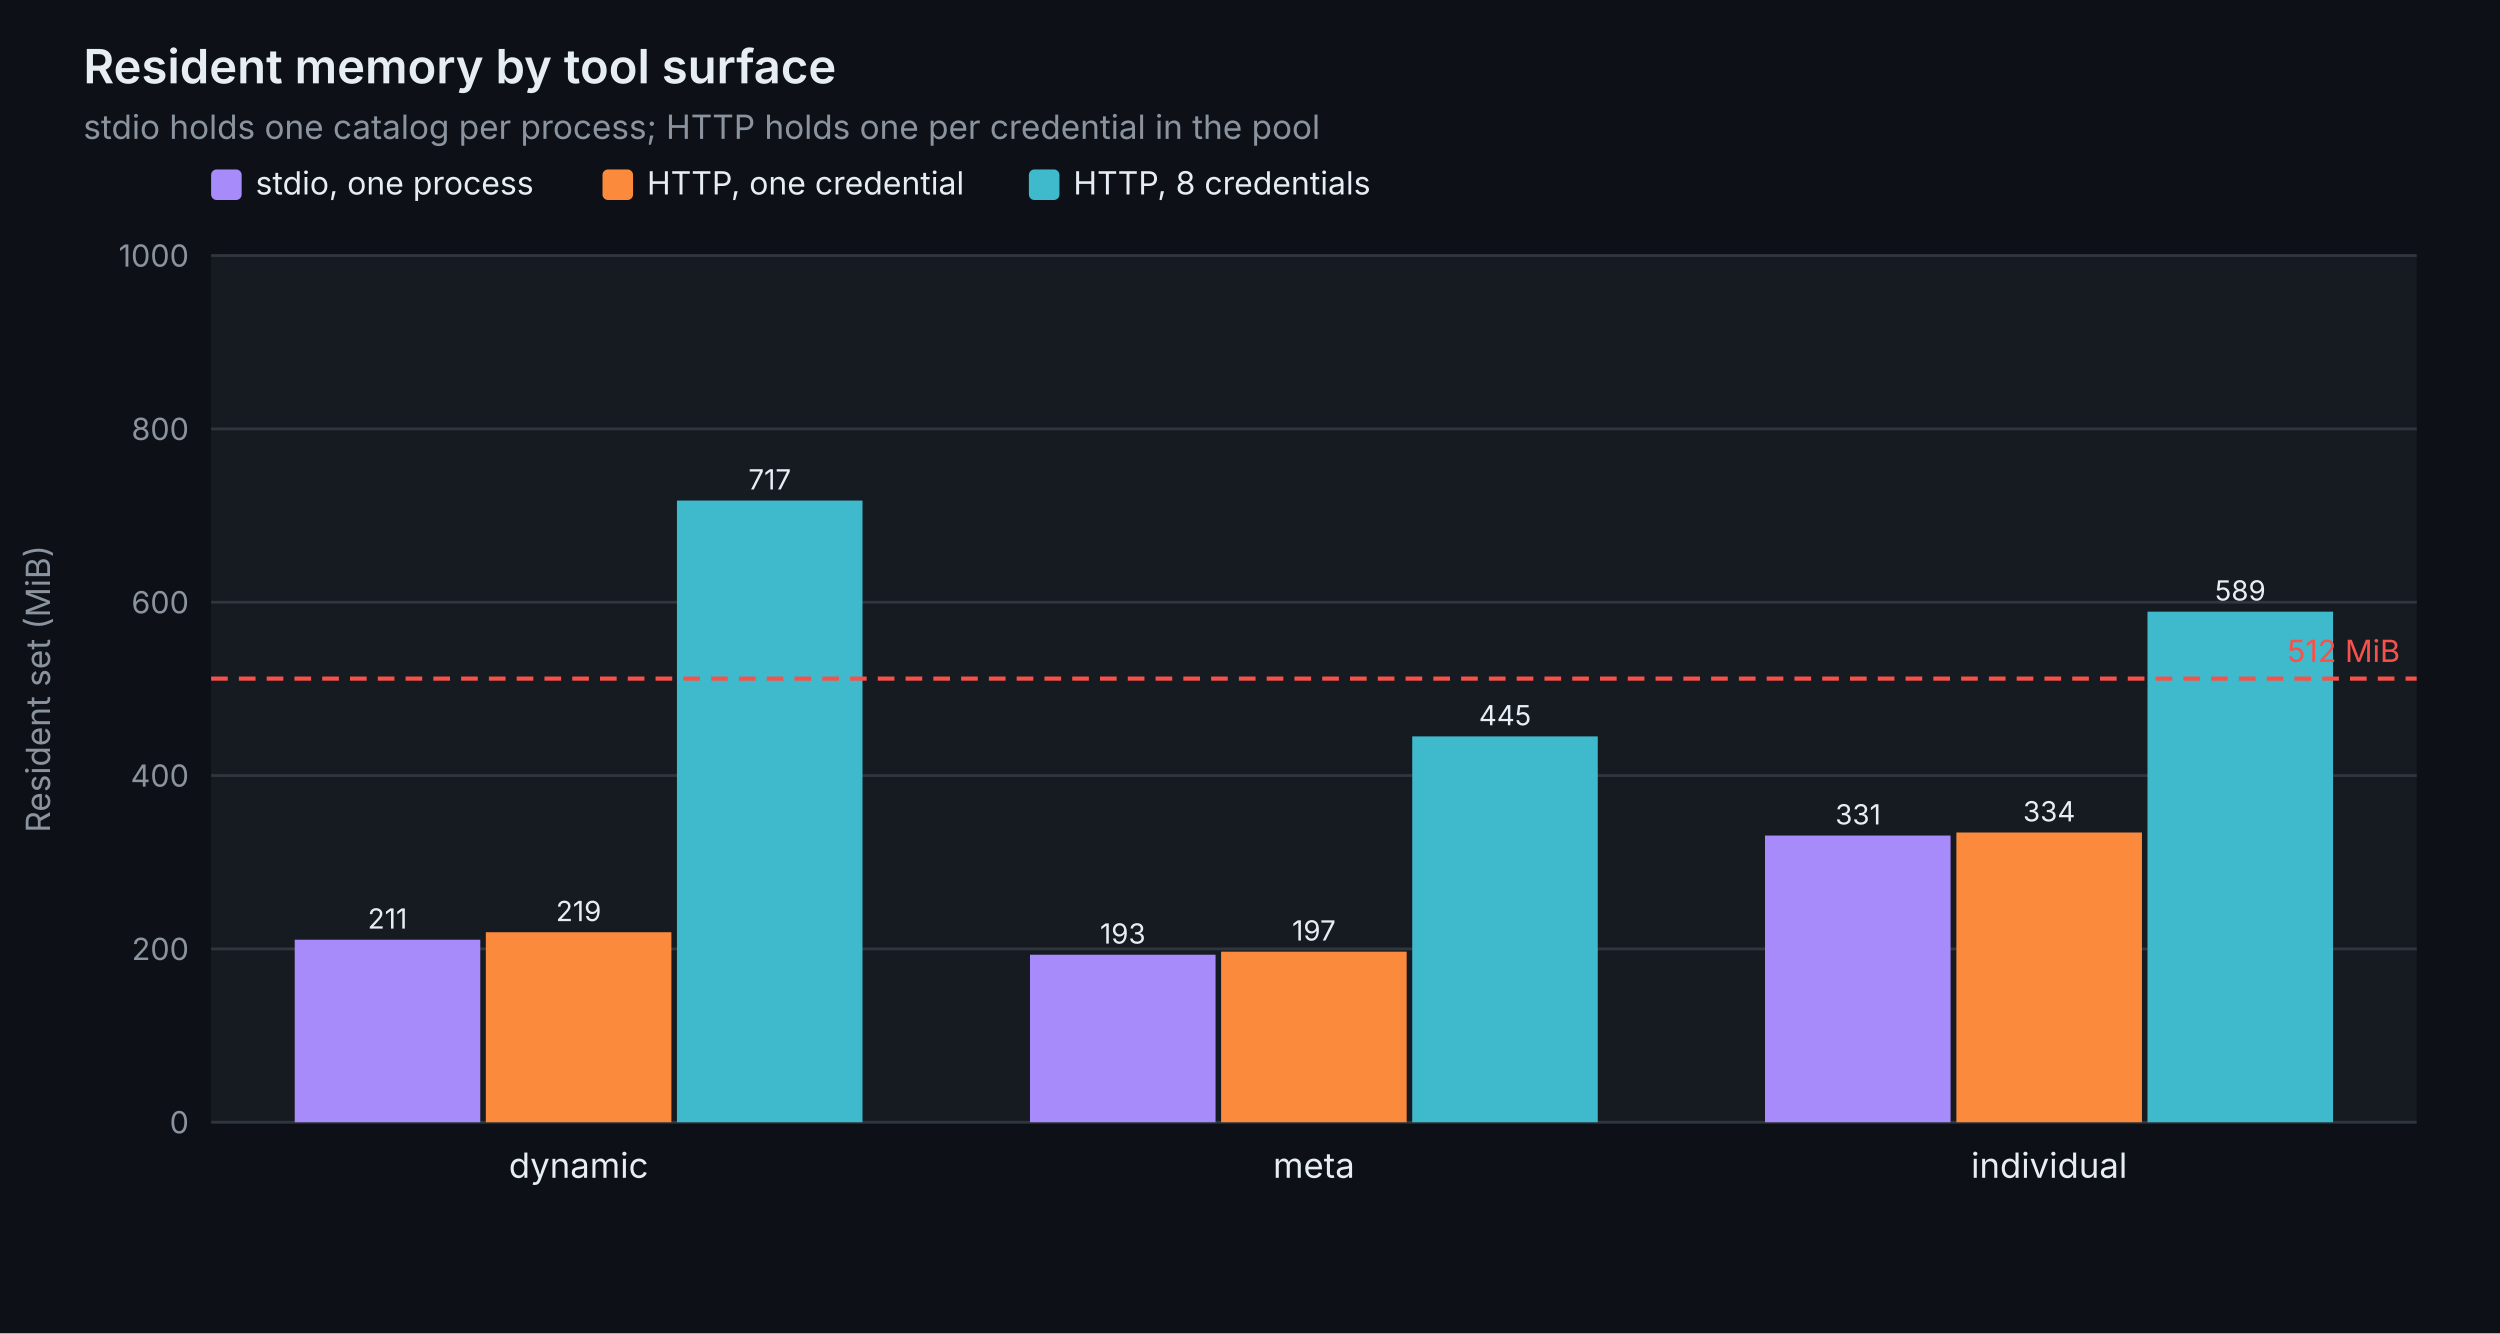
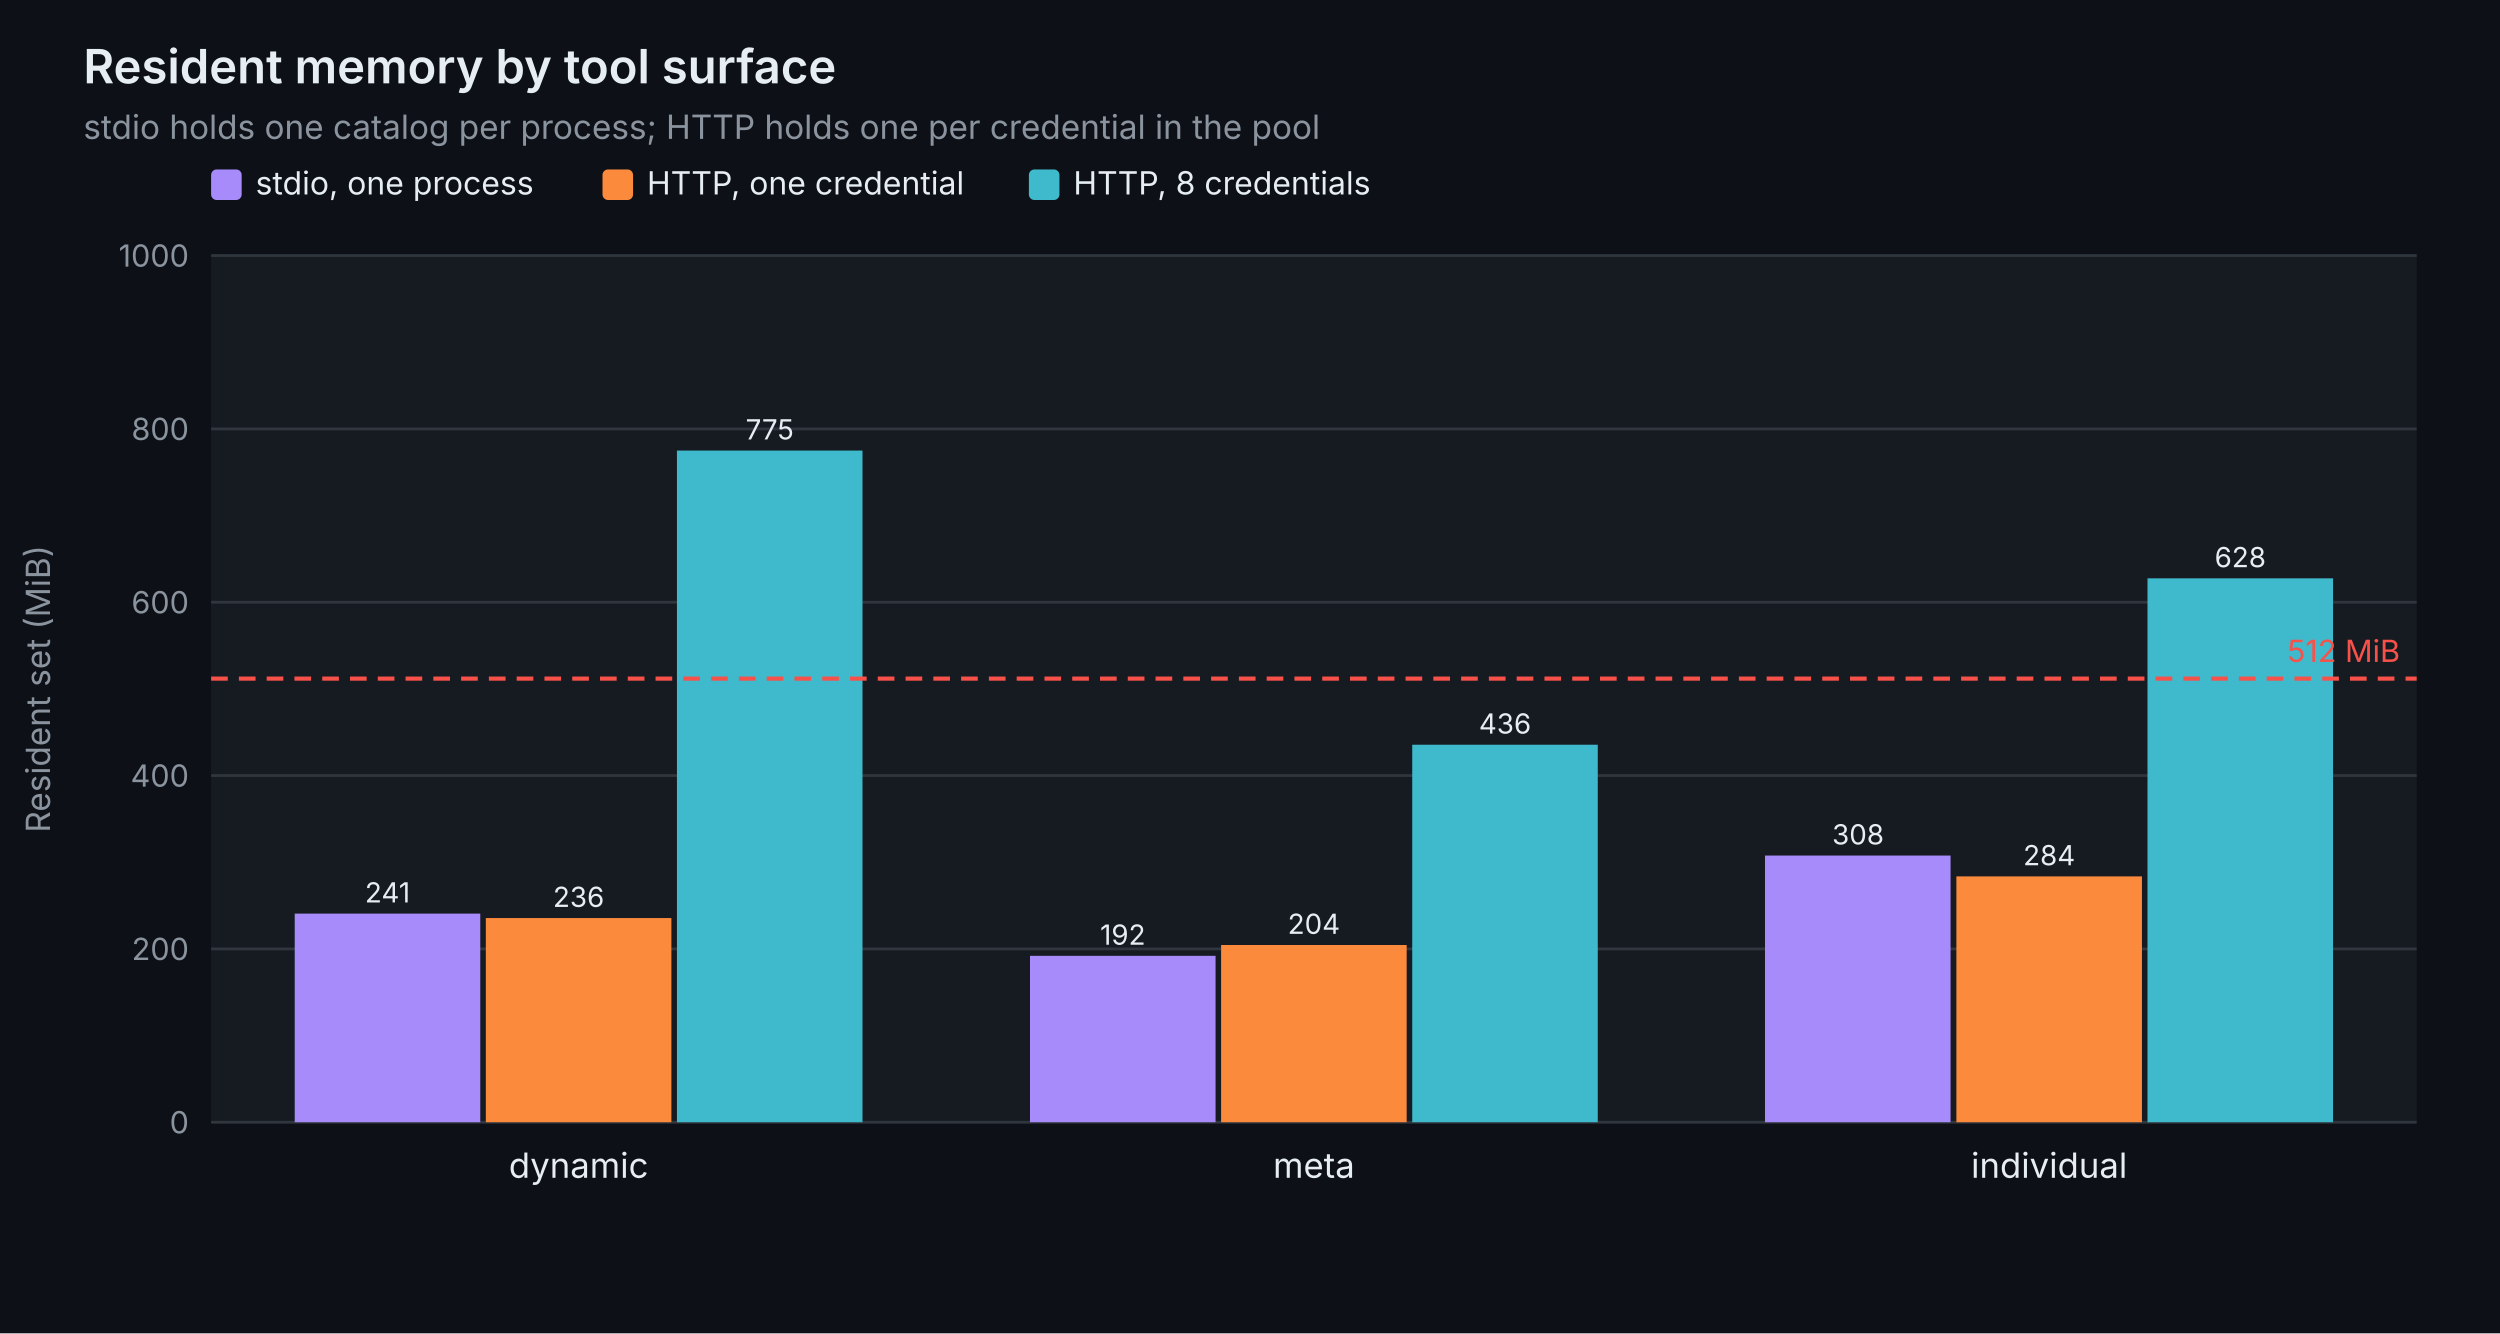
<svg xmlns="http://www.w3.org/2000/svg" viewBox="0 0 900 480" width="900" height="480" role="img" aria-label="Resident memory by tool surface. stdio holds one catalog per process; HTTP holds one per credential in the pool">
  <rect width="900" height="480" fill="#0d1117" />
  <text x="30" y="30" font-family="ui-sans-serif,system-ui,-apple-system,Segoe UI,sans-serif" font-size="17" font-weight="600" fill="#e6edf3">Resident memory by tool surface</text>
  <text x="30" y="50" font-family="ui-sans-serif,system-ui,-apple-system,Segoe UI,sans-serif" font-size="12" fill="#8b949e">stdio holds one catalog per process; HTTP holds one per credential in the pool</text>
  <rect x="76" y="92" width="794" height="312" fill="#161b22" />
  <rect x="76.0" y="61.0" width="11" height="11" rx="2" fill="#a78bfa" />
  <text x="92.0" y="70.0" font-family="ui-sans-serif,system-ui,-apple-system,Segoe UI,sans-serif" font-size="11.5" fill="#e6edf3">stdio, one process</text>
  <rect x="216.9" y="61.0" width="11" height="11" rx="2" fill="#fc8a3d" />
  <text x="232.9" y="70.0" font-family="ui-sans-serif,system-ui,-apple-system,Segoe UI,sans-serif" font-size="11.5" fill="#e6edf3">HTTP, one credential</text>
  <rect x="370.4" y="61.0" width="11" height="11" rx="2" fill="#3fb9cc" />
  <text x="386.4" y="70.0" font-family="ui-sans-serif,system-ui,-apple-system,Segoe UI,sans-serif" font-size="11.5" fill="#e6edf3">HTTP, 8 credentials</text>
  <line x1="76" y1="404.0" x2="870" y2="404.0" stroke="#30363d" stroke-width="1" />
  <text x="68" y="408.0" font-family="ui-sans-serif,system-ui,-apple-system,Segoe UI,sans-serif" font-size="11" text-anchor="end" fill="#8b949e">0</text>
  <line x1="76" y1="341.6" x2="870" y2="341.6" stroke="#30363d" stroke-width="1" />
  <text x="68" y="345.6" font-family="ui-sans-serif,system-ui,-apple-system,Segoe UI,sans-serif" font-size="11" text-anchor="end" fill="#8b949e">200</text>
  <line x1="76" y1="279.2" x2="870" y2="279.2" stroke="#30363d" stroke-width="1" />
  <text x="68" y="283.2" font-family="ui-sans-serif,system-ui,-apple-system,Segoe UI,sans-serif" font-size="11" text-anchor="end" fill="#8b949e">400</text>
  <line x1="76" y1="216.8" x2="870" y2="216.8" stroke="#30363d" stroke-width="1" />
  <text x="68" y="220.8" font-family="ui-sans-serif,system-ui,-apple-system,Segoe UI,sans-serif" font-size="11" text-anchor="end" fill="#8b949e">600</text>
  <line x1="76" y1="154.4" x2="870" y2="154.4" stroke="#30363d" stroke-width="1" />
  <text x="68" y="158.4" font-family="ui-sans-serif,system-ui,-apple-system,Segoe UI,sans-serif" font-size="11" text-anchor="end" fill="#8b949e">800</text>
  <line x1="76" y1="92.0" x2="870" y2="92.0" stroke="#30363d" stroke-width="1" />
  <text x="68" y="96.0" font-family="ui-sans-serif,system-ui,-apple-system,Segoe UI,sans-serif" font-size="11" text-anchor="end" fill="#8b949e">1000</text>
  <text x="18" y="248.0" font-family="ui-sans-serif,system-ui,-apple-system,Segoe UI,sans-serif" font-size="12" fill="#8b949e" text-anchor="middle" transform="rotate(-90 18 248.0)">Resident set (MiB)</text>
-   <rect x="106.1" y="338.3" width="66.8" height="65.7" fill="#a78bfa" />
-   <text x="139.5" y="334.3" font-family="ui-sans-serif,system-ui,-apple-system,Segoe UI,sans-serif" font-size="10" text-anchor="middle" fill="#e6edf3">211</text>
-   <rect x="174.9" y="335.6" width="66.8" height="68.4" fill="#fc8a3d" />
-   <text x="208.3" y="331.6" font-family="ui-sans-serif,system-ui,-apple-system,Segoe UI,sans-serif" font-size="10" text-anchor="middle" fill="#e6edf3">219</text>
-   <rect x="243.7" y="180.2" width="66.8" height="223.8" fill="#3fb9cc" />
-   <text x="277.1" y="176.2" font-family="ui-sans-serif,system-ui,-apple-system,Segoe UI,sans-serif" font-size="10" text-anchor="middle" fill="#e6edf3">717</text>
+   <rect x="106.1" y="328.9" width="66.8" height="75.1" fill="#a78bfa" />
+   <text x="139.5" y="324.9" font-family="ui-sans-serif,system-ui,-apple-system,Segoe UI,sans-serif" font-size="10" text-anchor="middle" fill="#e6edf3">241</text>
+   <rect x="174.9" y="330.5" width="66.8" height="73.5" fill="#fc8a3d" />
+   <text x="208.3" y="326.5" font-family="ui-sans-serif,system-ui,-apple-system,Segoe UI,sans-serif" font-size="10" text-anchor="middle" fill="#e6edf3">236</text>
+   <rect x="243.7" y="162.2" width="66.8" height="241.8" fill="#3fb9cc" />
+   <text x="277.1" y="158.2" font-family="ui-sans-serif,system-ui,-apple-system,Segoe UI,sans-serif" font-size="10" text-anchor="middle" fill="#e6edf3">775</text>
  <text x="208.3" y="424" font-family="ui-sans-serif,system-ui,-apple-system,Segoe UI,sans-serif" font-size="12.5" text-anchor="middle" fill="#e6edf3">dynamic</text>
-   <rect x="370.8" y="343.7" width="66.8" height="60.3" fill="#a78bfa" />
-   <text x="404.2" y="339.7" font-family="ui-sans-serif,system-ui,-apple-system,Segoe UI,sans-serif" font-size="10" text-anchor="middle" fill="#e6edf3">193</text>
-   <rect x="439.6" y="342.6" width="66.8" height="61.4" fill="#fc8a3d" />
-   <text x="473.0" y="338.6" font-family="ui-sans-serif,system-ui,-apple-system,Segoe UI,sans-serif" font-size="10" text-anchor="middle" fill="#e6edf3">197</text>
-   <rect x="508.4" y="265.1" width="66.8" height="138.9" fill="#3fb9cc" />
-   <text x="541.8" y="261.1" font-family="ui-sans-serif,system-ui,-apple-system,Segoe UI,sans-serif" font-size="10" text-anchor="middle" fill="#e6edf3">445</text>
+   <rect x="370.8" y="344.1" width="66.8" height="59.9" fill="#a78bfa" />
+   <text x="404.2" y="340.1" font-family="ui-sans-serif,system-ui,-apple-system,Segoe UI,sans-serif" font-size="10" text-anchor="middle" fill="#e6edf3">192</text>
+   <rect x="439.6" y="340.2" width="66.8" height="63.8" fill="#fc8a3d" />
+   <text x="473.0" y="336.2" font-family="ui-sans-serif,system-ui,-apple-system,Segoe UI,sans-serif" font-size="10" text-anchor="middle" fill="#e6edf3">204</text>
+   <rect x="508.4" y="268.1" width="66.8" height="135.9" fill="#3fb9cc" />
+   <text x="541.8" y="264.1" font-family="ui-sans-serif,system-ui,-apple-system,Segoe UI,sans-serif" font-size="10" text-anchor="middle" fill="#e6edf3">436</text>
  <text x="473.0" y="424" font-family="ui-sans-serif,system-ui,-apple-system,Segoe UI,sans-serif" font-size="12.5" text-anchor="middle" fill="#e6edf3">meta</text>
-   <rect x="635.4" y="300.8" width="66.8" height="103.2" fill="#a78bfa" />
-   <text x="668.9" y="296.8" font-family="ui-sans-serif,system-ui,-apple-system,Segoe UI,sans-serif" font-size="10" text-anchor="middle" fill="#e6edf3">331</text>
-   <rect x="704.3" y="299.7" width="66.8" height="104.3" fill="#fc8a3d" />
-   <text x="737.7" y="295.7" font-family="ui-sans-serif,system-ui,-apple-system,Segoe UI,sans-serif" font-size="10" text-anchor="middle" fill="#e6edf3">334</text>
-   <rect x="773.1" y="220.2" width="66.8" height="183.8" fill="#3fb9cc" />
-   <text x="806.5" y="216.2" font-family="ui-sans-serif,system-ui,-apple-system,Segoe UI,sans-serif" font-size="10" text-anchor="middle" fill="#e6edf3">589</text>
+   <rect x="635.4" y="308.0" width="66.8" height="96.0" fill="#a78bfa" />
+   <text x="668.9" y="304.0" font-family="ui-sans-serif,system-ui,-apple-system,Segoe UI,sans-serif" font-size="10" text-anchor="middle" fill="#e6edf3">308</text>
+   <rect x="704.3" y="315.5" width="66.8" height="88.5" fill="#fc8a3d" />
+   <text x="737.7" y="311.5" font-family="ui-sans-serif,system-ui,-apple-system,Segoe UI,sans-serif" font-size="10" text-anchor="middle" fill="#e6edf3">284</text>
+   <rect x="773.1" y="208.2" width="66.8" height="195.8" fill="#3fb9cc" />
+   <text x="806.5" y="204.2" font-family="ui-sans-serif,system-ui,-apple-system,Segoe UI,sans-serif" font-size="10" text-anchor="middle" fill="#e6edf3">628</text>
  <text x="737.7" y="424" font-family="ui-sans-serif,system-ui,-apple-system,Segoe UI,sans-serif" font-size="12.5" text-anchor="middle" fill="#e6edf3">individual</text>
  <line x1="76" y1="244.3" x2="870" y2="244.3" stroke="#f85149" stroke-width="1.5" stroke-dasharray="6 4" />
  <text x="864" y="238.3" font-family="ui-sans-serif,system-ui,-apple-system,Segoe UI,sans-serif" font-size="11" text-anchor="end" fill="#f85149">512 MiB</text>
</svg>
